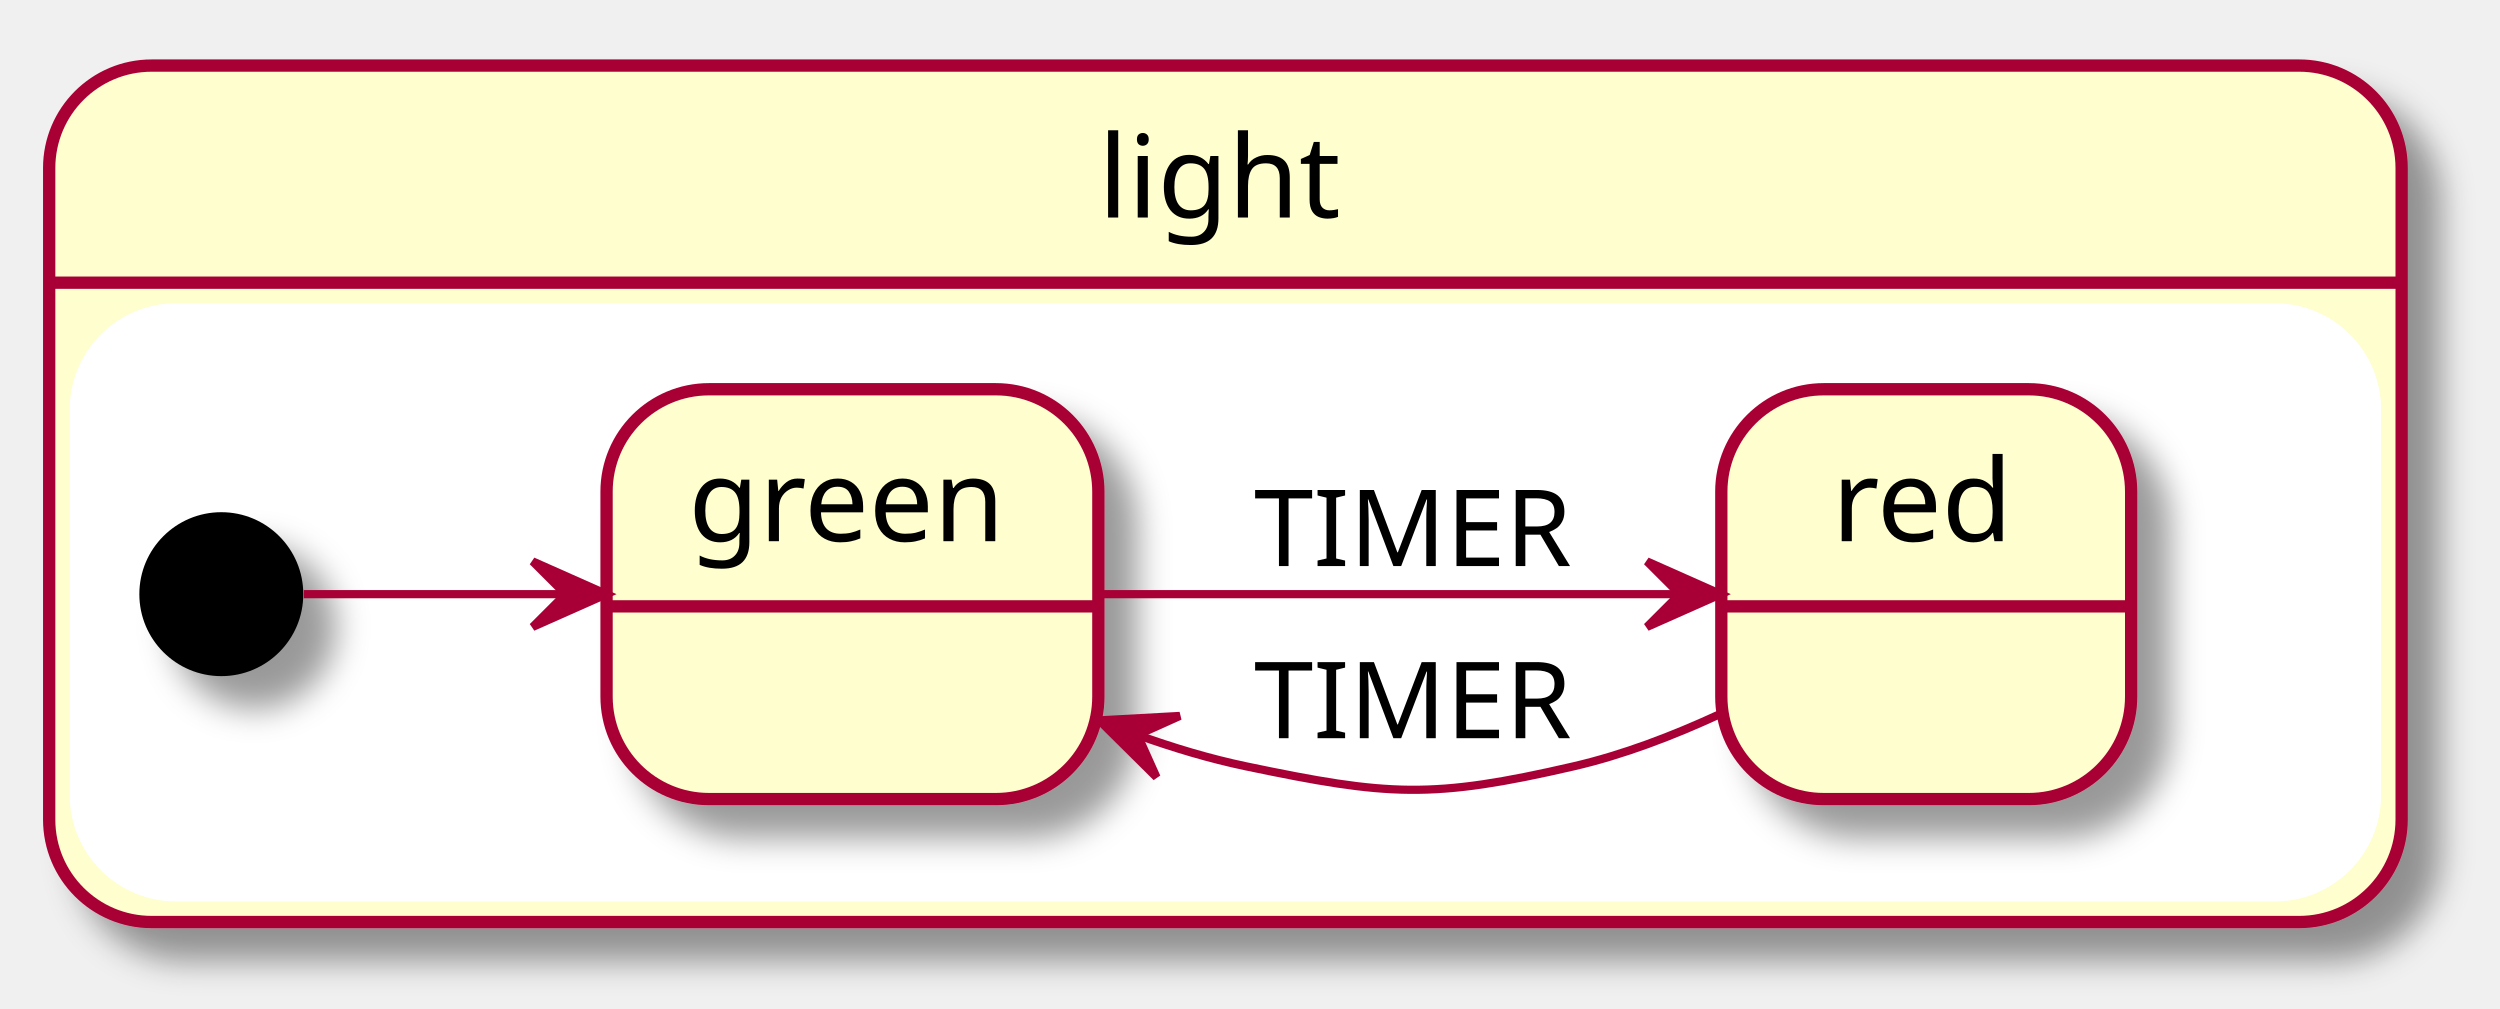
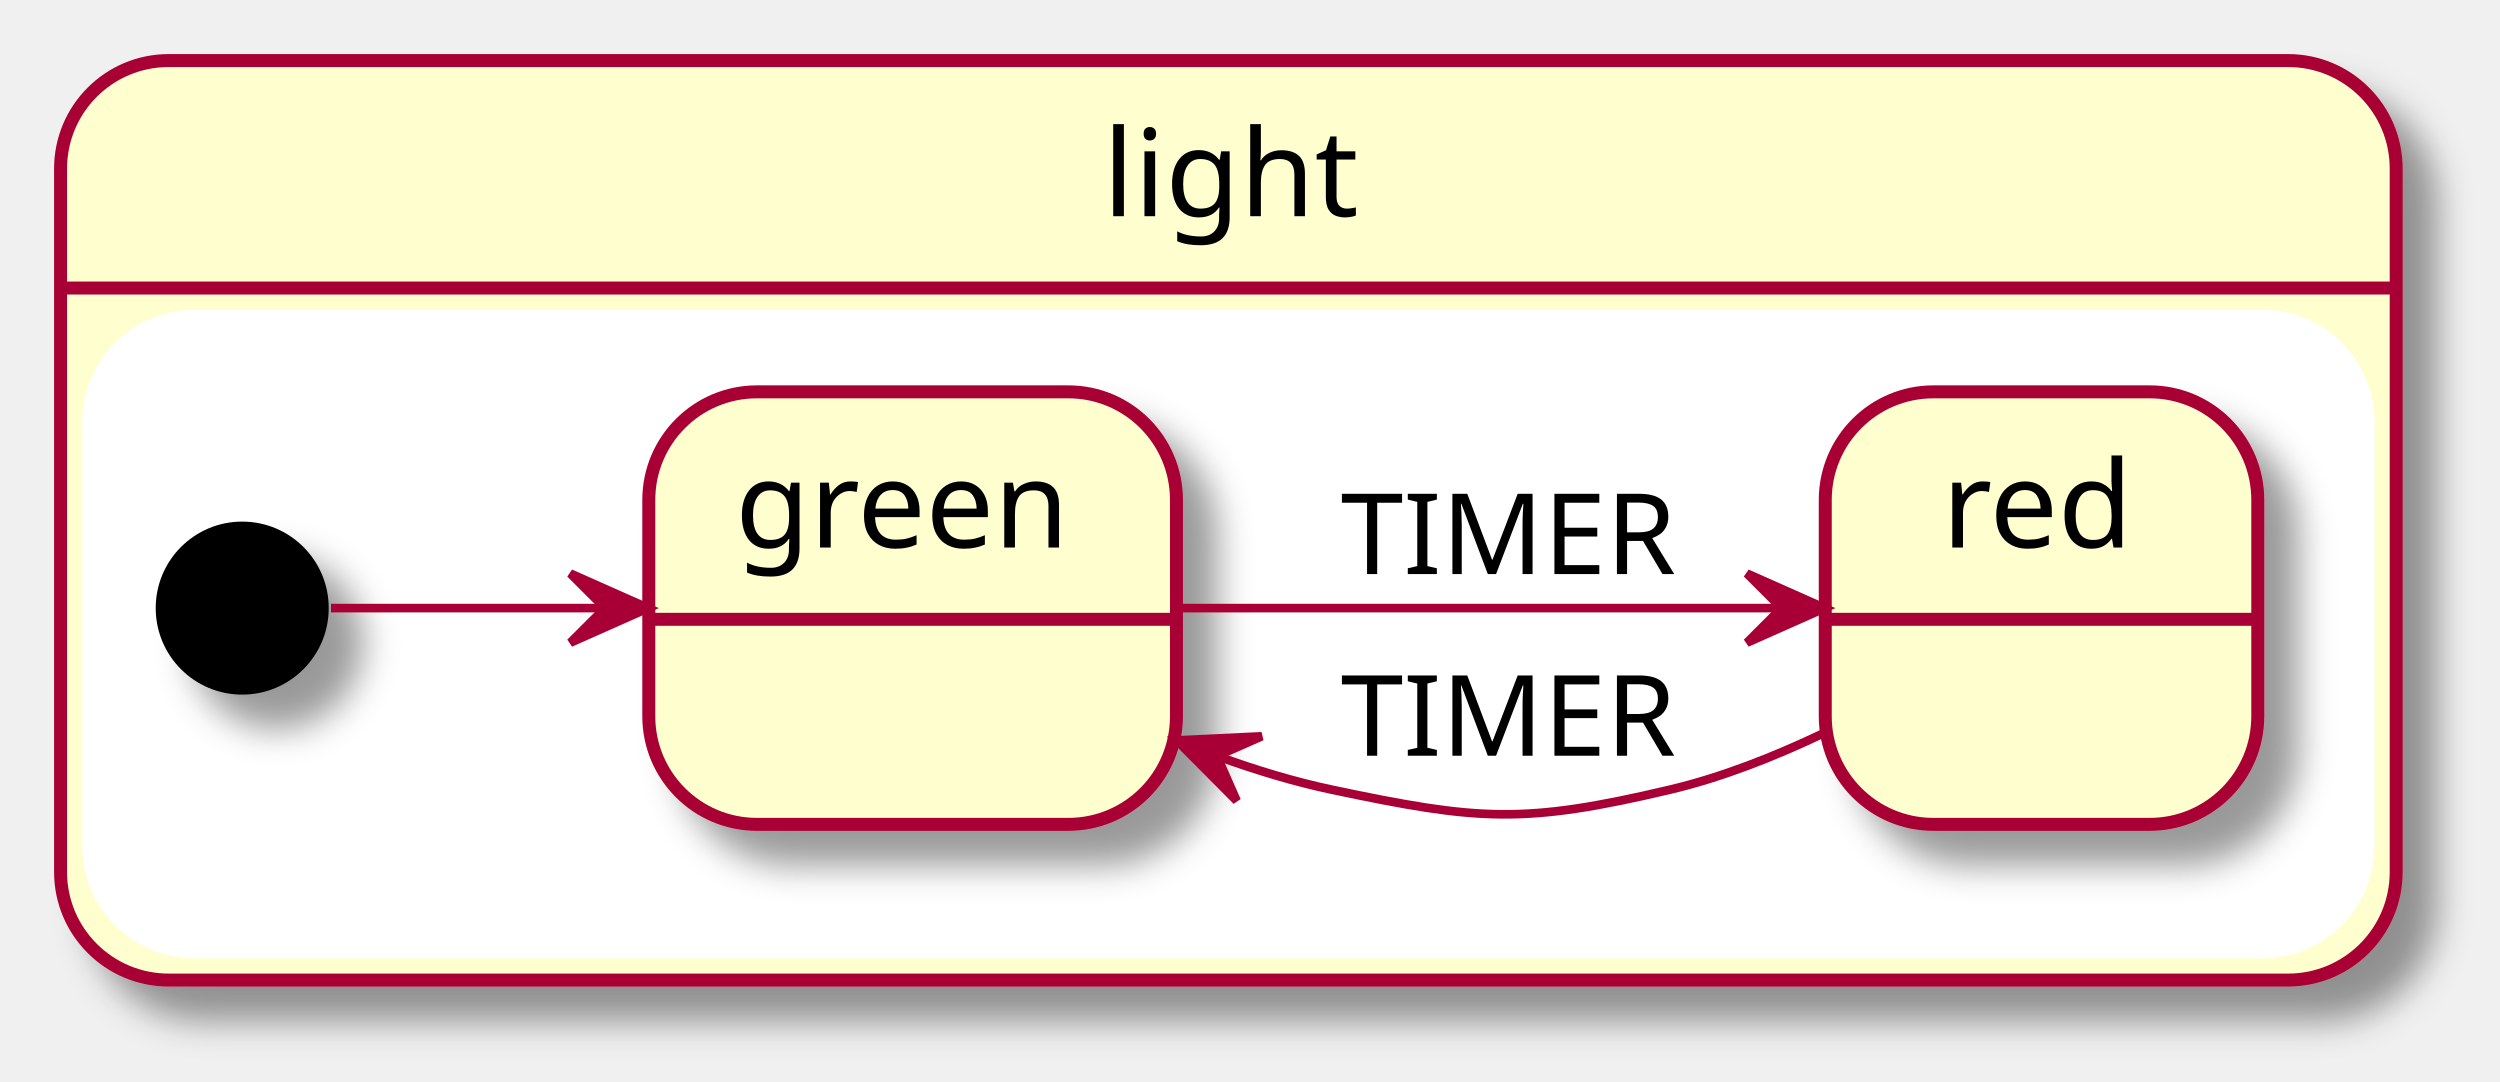
- <svg xmlns="http://www.w3.org/2000/svg" contentScriptType="application/ecmascript" contentStyleType="text/css" height="123px" preserveAspectRatio="none" style="width:305px;height:123px;" version="1.1" viewBox="0 0 305 123" width="305px" zoomAndPan="magnify">
+ <svg xmlns="http://www.w3.org/2000/svg" contentScriptType="application/ecmascript" contentStyleType="text/css" height="125px" preserveAspectRatio="none" style="width:289px;height:125px;" version="1.1" viewBox="0 0 289 125" width="289px" zoomAndPan="magnify">
  <defs>
    <filter height="300%" id="f148vany0lw65d" width="300%" x="-1" y="-1">
      <feGaussianBlur result="blurOut" stdDeviation="2.0" />
      <feColorMatrix in="blurOut" result="blurOut2" type="matrix" values="0 0 0 0 0 0 0 0 0 0 0 0 0 0 0 0 0 0 .4 0" />
      <feOffset dx="4.0" dy="4.0" in="blurOut2" result="blurOut3" />
      <feBlend in="SourceGraphic" in2="blurOut3" mode="normal" />
    </filter>
  </defs>
  <g>
-     <rect fill="#FEFECE" filter="url(#f148vany0lw65d)" height="104.488" rx="12.5" ry="12.5" style="stroke: #A80036; stroke-width: 1.5;" width="287" x="6" y="8" />
-     <rect fill="#FFFFFF" height="72" rx="12.5" ry="12.5" style="stroke: #FFFFFF; stroke-width: 1.0;" width="281" x="9" y="37.488" />
-     <line style="stroke: #A80036; stroke-width: 1.5;" x1="6" x2="293" y1="34.488" y2="34.488" />
-     <text fill="#000000" font-family="sans-serif" font-size="14" lengthAdjust="spacingAndGlyphs" textLength="31" x="134" y="26.535">light</text>
-     <ellipse cx="27" cy="72.488" fill="#000000" filter="url(#f148vany0lw65d)" rx="10" ry="10" style="stroke: none; stroke-width: 1.0;" />
-     <rect fill="#FEFECE" filter="url(#f148vany0lw65d)" height="50" rx="12.5" ry="12.5" style="stroke: #A80036; stroke-width: 1.5;" width="60" x="74" y="47.488" />
-     <line style="stroke: #A80036; stroke-width: 1.5;" x1="74" x2="134" y1="73.977" y2="73.977" />
-     <text fill="#000000" font-family="sans-serif" font-size="14" lengthAdjust="spacingAndGlyphs" textLength="40" x="84" y="66.023">green</text>
-     <rect fill="#FEFECE" filter="url(#f148vany0lw65d)" height="50" rx="12.5" ry="12.5" style="stroke: #A80036; stroke-width: 1.5;" width="50" x="210" y="47.488" />
-     <line style="stroke: #A80036; stroke-width: 1.5;" x1="210" x2="260" y1="73.977" y2="73.977" />
-     <text fill="#000000" font-family="sans-serif" font-size="14" lengthAdjust="spacingAndGlyphs" textLength="23" x="223.5" y="66.023">red</text>
-     <path d="M37.066,72.488 C45.197,72.488 57.151,72.488 68.715,72.488 " fill="none" id="*start*light-light.green" style="stroke: #A80036; stroke-width: 1.0;" />
-     <polygon fill="#A80036" points="73.985,72.488,64.985,68.488,68.985,72.488,64.985,76.488,73.985,72.488" style="stroke: #A80036; stroke-width: 1.0;" />
-     <path d="M134.054,72.488 C155.224,72.488 183.462,72.488 204.689,72.488 " fill="none" id="light.green-light.red" style="stroke: #A80036; stroke-width: 1.0;" />
-     <polygon fill="#A80036" points="209.926,72.488,200.926,68.488,204.926,72.488,200.926,76.488,209.926,72.488" style="stroke: #A80036; stroke-width: 1.0;" />
-     <text fill="#000000" font-family="sans-serif" font-size="13" lengthAdjust="spacingAndGlyphs" textLength="38" x="153" y="69.057">TIMER</text>
-     <path d="M209.784,87.139 C204.11,89.765 197.99,92.104 192,93.488 C174.679,97.492 169.401,97.128 152,93.488 C147.619,92.572 143.149,91.232 138.786,89.665 " fill="none" id="light.red-light.green" style="stroke: #A80036; stroke-width: 1.0;" />
-     <polygon fill="#A80036" points="134.103,87.886,141.095,94.822,138.777,89.662,143.937,87.344,134.103,87.886" style="stroke: #A80036; stroke-width: 1.0;" />
-     <text fill="#000000" font-family="sans-serif" font-size="13" lengthAdjust="spacingAndGlyphs" textLength="38" x="153" y="90.057">TIMER</text>
+     <rect fill="#FEFECE" filter="url(#f148vany0lw65d)" height="106.297" rx="12.5" ry="12.5" style="stroke: #A80036; stroke-width: 1.5;" width="270" x="7" y="7" />
+     <rect fill="#FFFFFF" height="74" rx="12.5" ry="12.5" style="stroke: #FFFFFF; stroke-width: 1.0;" width="264" x="10" y="36.297" />
+     <line style="stroke: #A80036; stroke-width: 1.5;" x1="7" x2="277" y1="33.297" y2="33.297" />
+     <text fill="#000000" font-family="sans-serif" font-size="14" lengthAdjust="spacingAndGlyphs" textLength="29" x="127.5" y="24.995">light</text>
+     <ellipse cx="28" cy="70.297" fill="#000000" filter="url(#f148vany0lw65d)" rx="10" ry="10" style="stroke: none; stroke-width: 1.0;" />
+     <g id="light.light.green">
+       <rect fill="#FEFECE" filter="url(#f148vany0lw65d)" height="50" rx="12.5" ry="12.5" style="stroke: #A80036; stroke-width: 1.5;" width="61" x="75" y="45.297" />
+       <line style="stroke: #A80036; stroke-width: 1.5;" x1="75" x2="136" y1="71.594" y2="71.594" />
+       <text fill="#000000" font-family="sans-serif" font-size="14" lengthAdjust="spacingAndGlyphs" textLength="41" x="85" y="63.292">green</text>
+     </g>
+     <g id="light.green.light.red">
+       <rect fill="#FEFECE" filter="url(#f148vany0lw65d)" height="50" rx="12.5" ry="12.5" style="stroke: #A80036; stroke-width: 1.5;" width="50" x="211" y="45.297" />
+       <line style="stroke: #A80036; stroke-width: 1.5;" x1="211" x2="261" y1="71.594" y2="71.594" />
+       <text fill="#000000" font-family="sans-serif" font-size="14" lengthAdjust="spacingAndGlyphs" textLength="23" x="224.5" y="63.292">red</text>
+     </g>
+     <path d="M38.26,70.297 C46.18,70.297 58.1,70.297 69.66,70.297 " fill="none" id="*start*light-to-light.green" style="stroke: #A80036; stroke-width: 1.0;" />
+     <polygon fill="#A80036" points="74.93,70.297,65.93,66.297,69.93,70.297,65.93,74.297,74.93,70.297" style="stroke: #A80036; stroke-width: 1.0;" />
+     <path d="M136.3,70.297 C157.22,70.297 185.05,70.297 205.82,70.297 " fill="none" id="light.green-to-light.red" style="stroke: #A80036; stroke-width: 1.0;" />
+     <polygon fill="#A80036" points="210.94,70.297,201.94,66.297,205.94,70.297,201.94,74.297,210.94,70.297" style="stroke: #A80036; stroke-width: 1.0;" />
+     <text fill="#000000" font-family="sans-serif" font-size="13" lengthAdjust="spacingAndGlyphs" textLength="37" x="155" y="66.364">TIMER</text>
+     <path d="M210.85,84.737 C205.18,87.447 199.03,89.877 193,91.297 C176.13,95.277 170.96,94.877 154,91.297 C149.59,90.367 145.1,88.997 140.72,87.407 " fill="none" id="light.red-to-light.green" style="stroke: #A80036; stroke-width: 1.0;" />
+     <polygon fill="#A80036" points="136.02,85.587,142.961,92.574,140.681,87.397,145.858,85.117,136.02,85.587" style="stroke: #A80036; stroke-width: 1.0;" />
+     <text fill="#000000" font-family="sans-serif" font-size="13" lengthAdjust="spacingAndGlyphs" textLength="37" x="155" y="87.364">TIMER</text>
  </g>
</svg>
